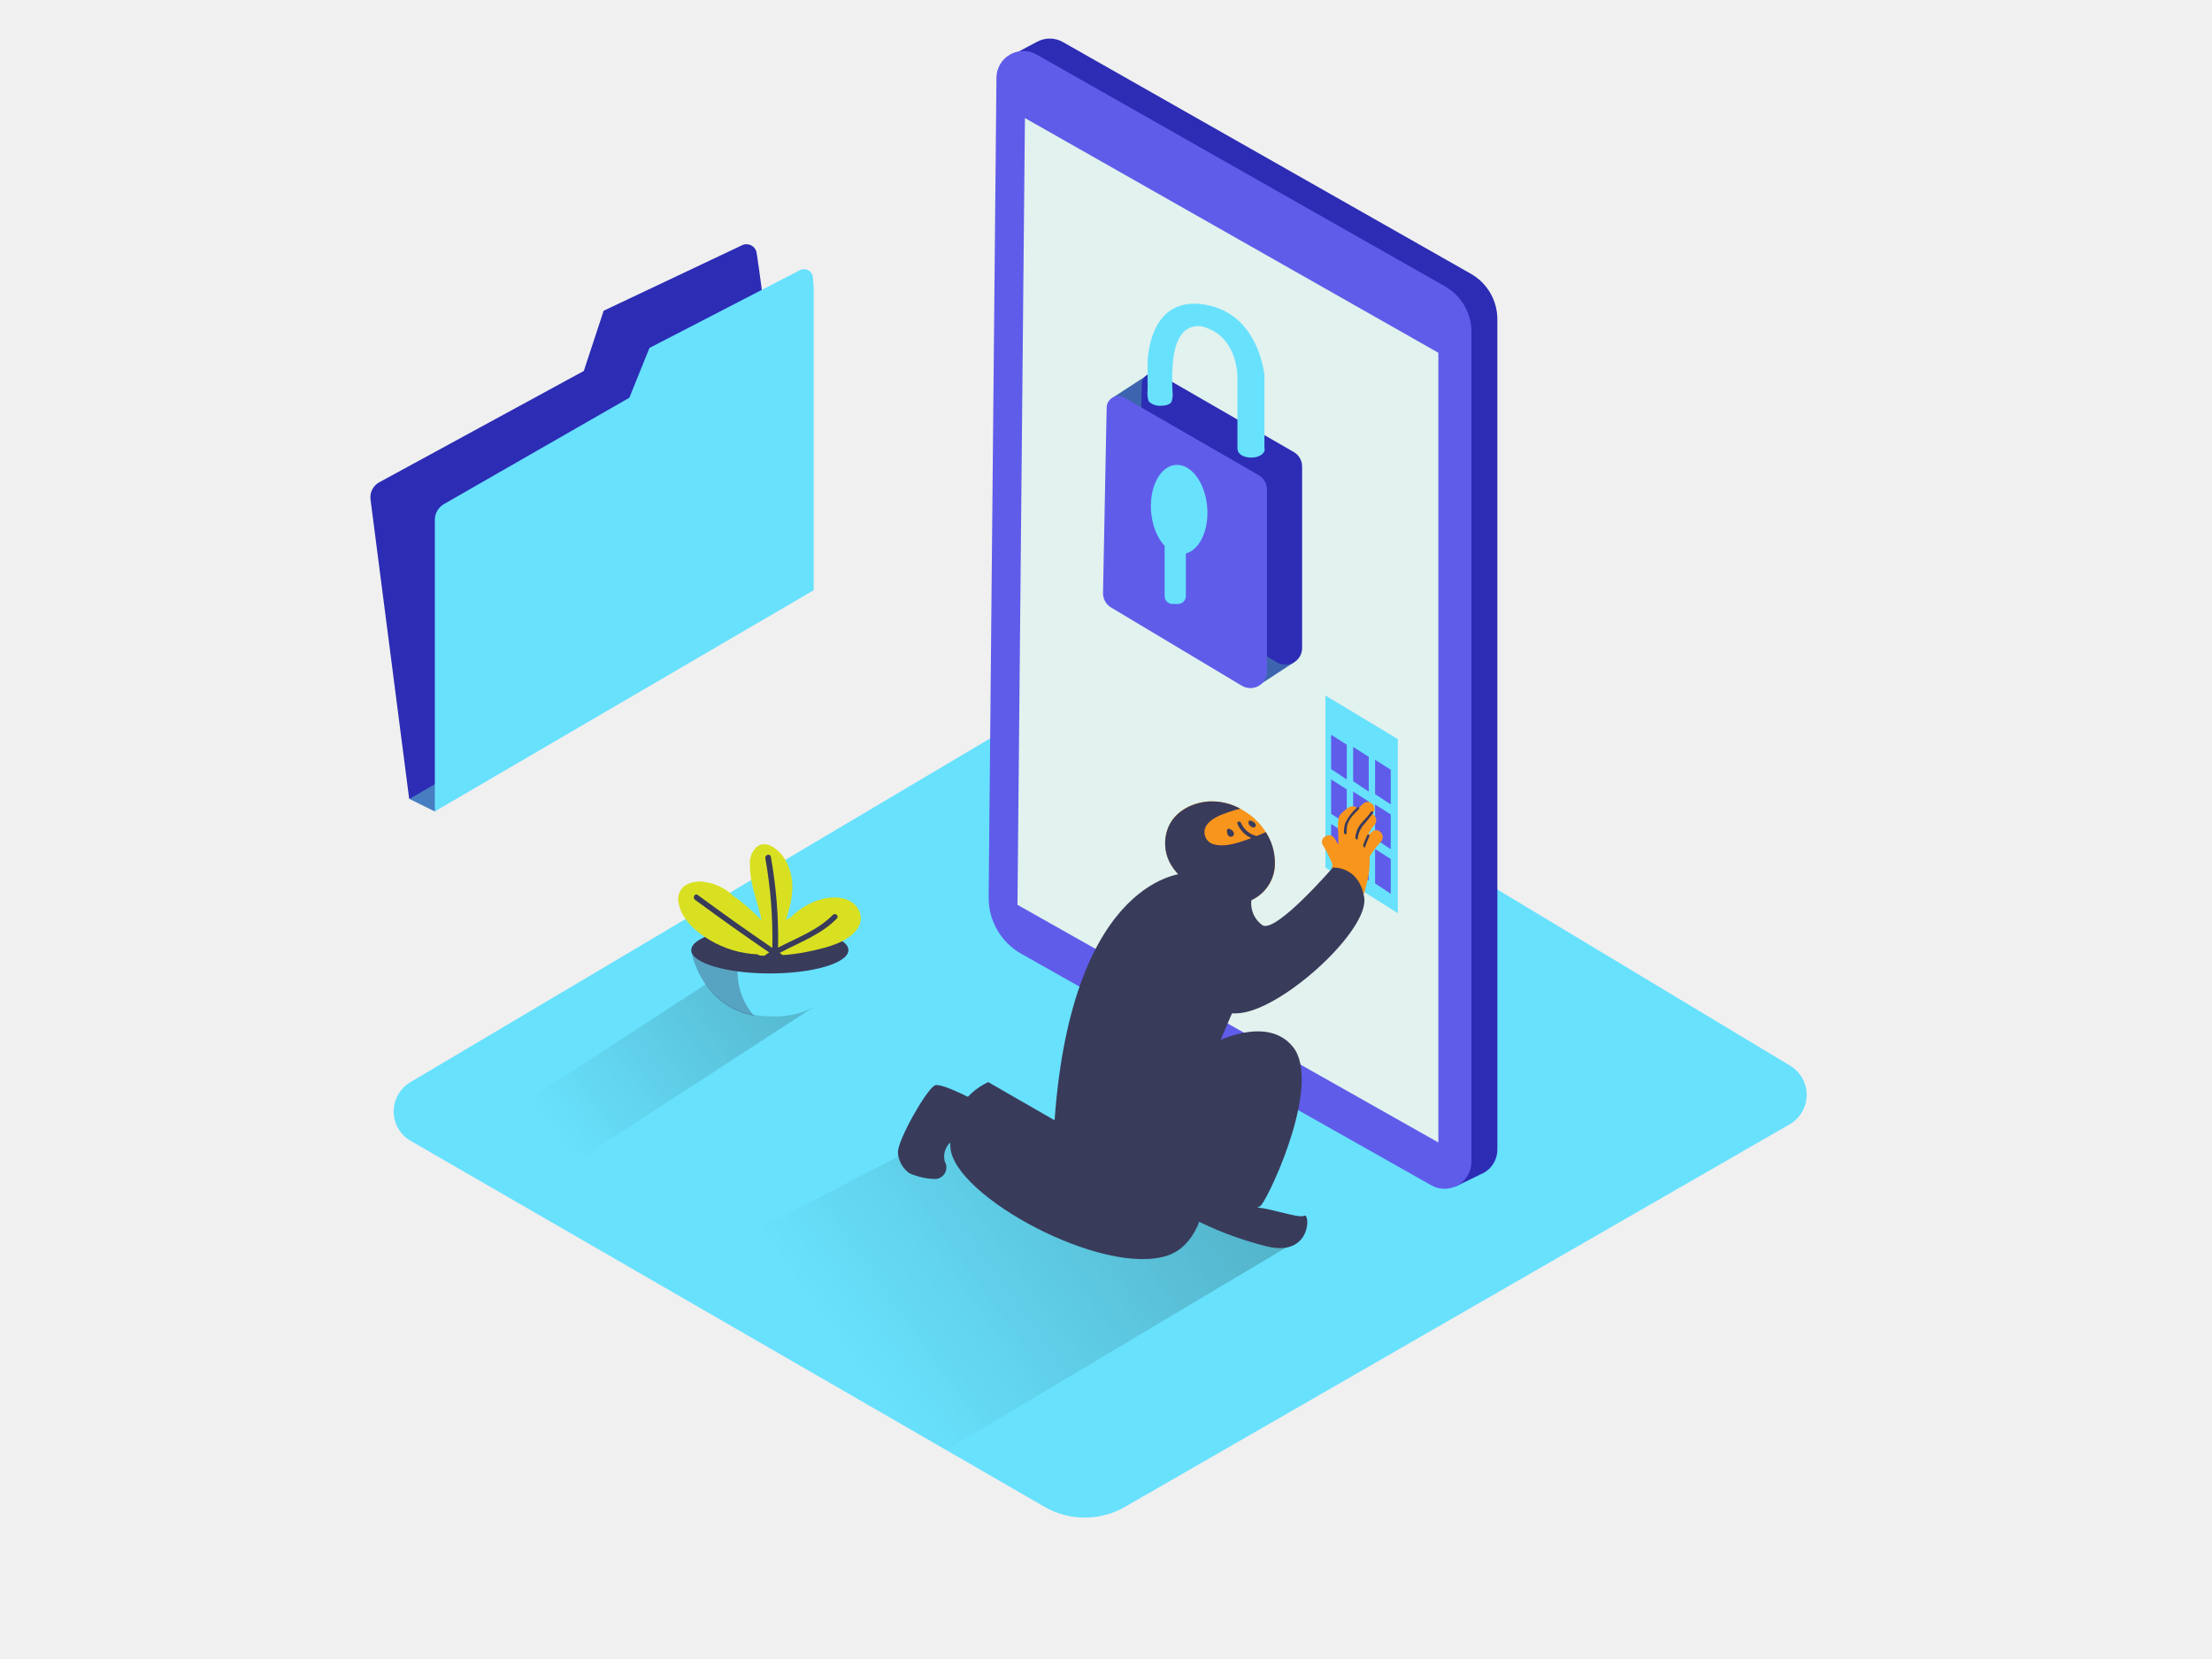
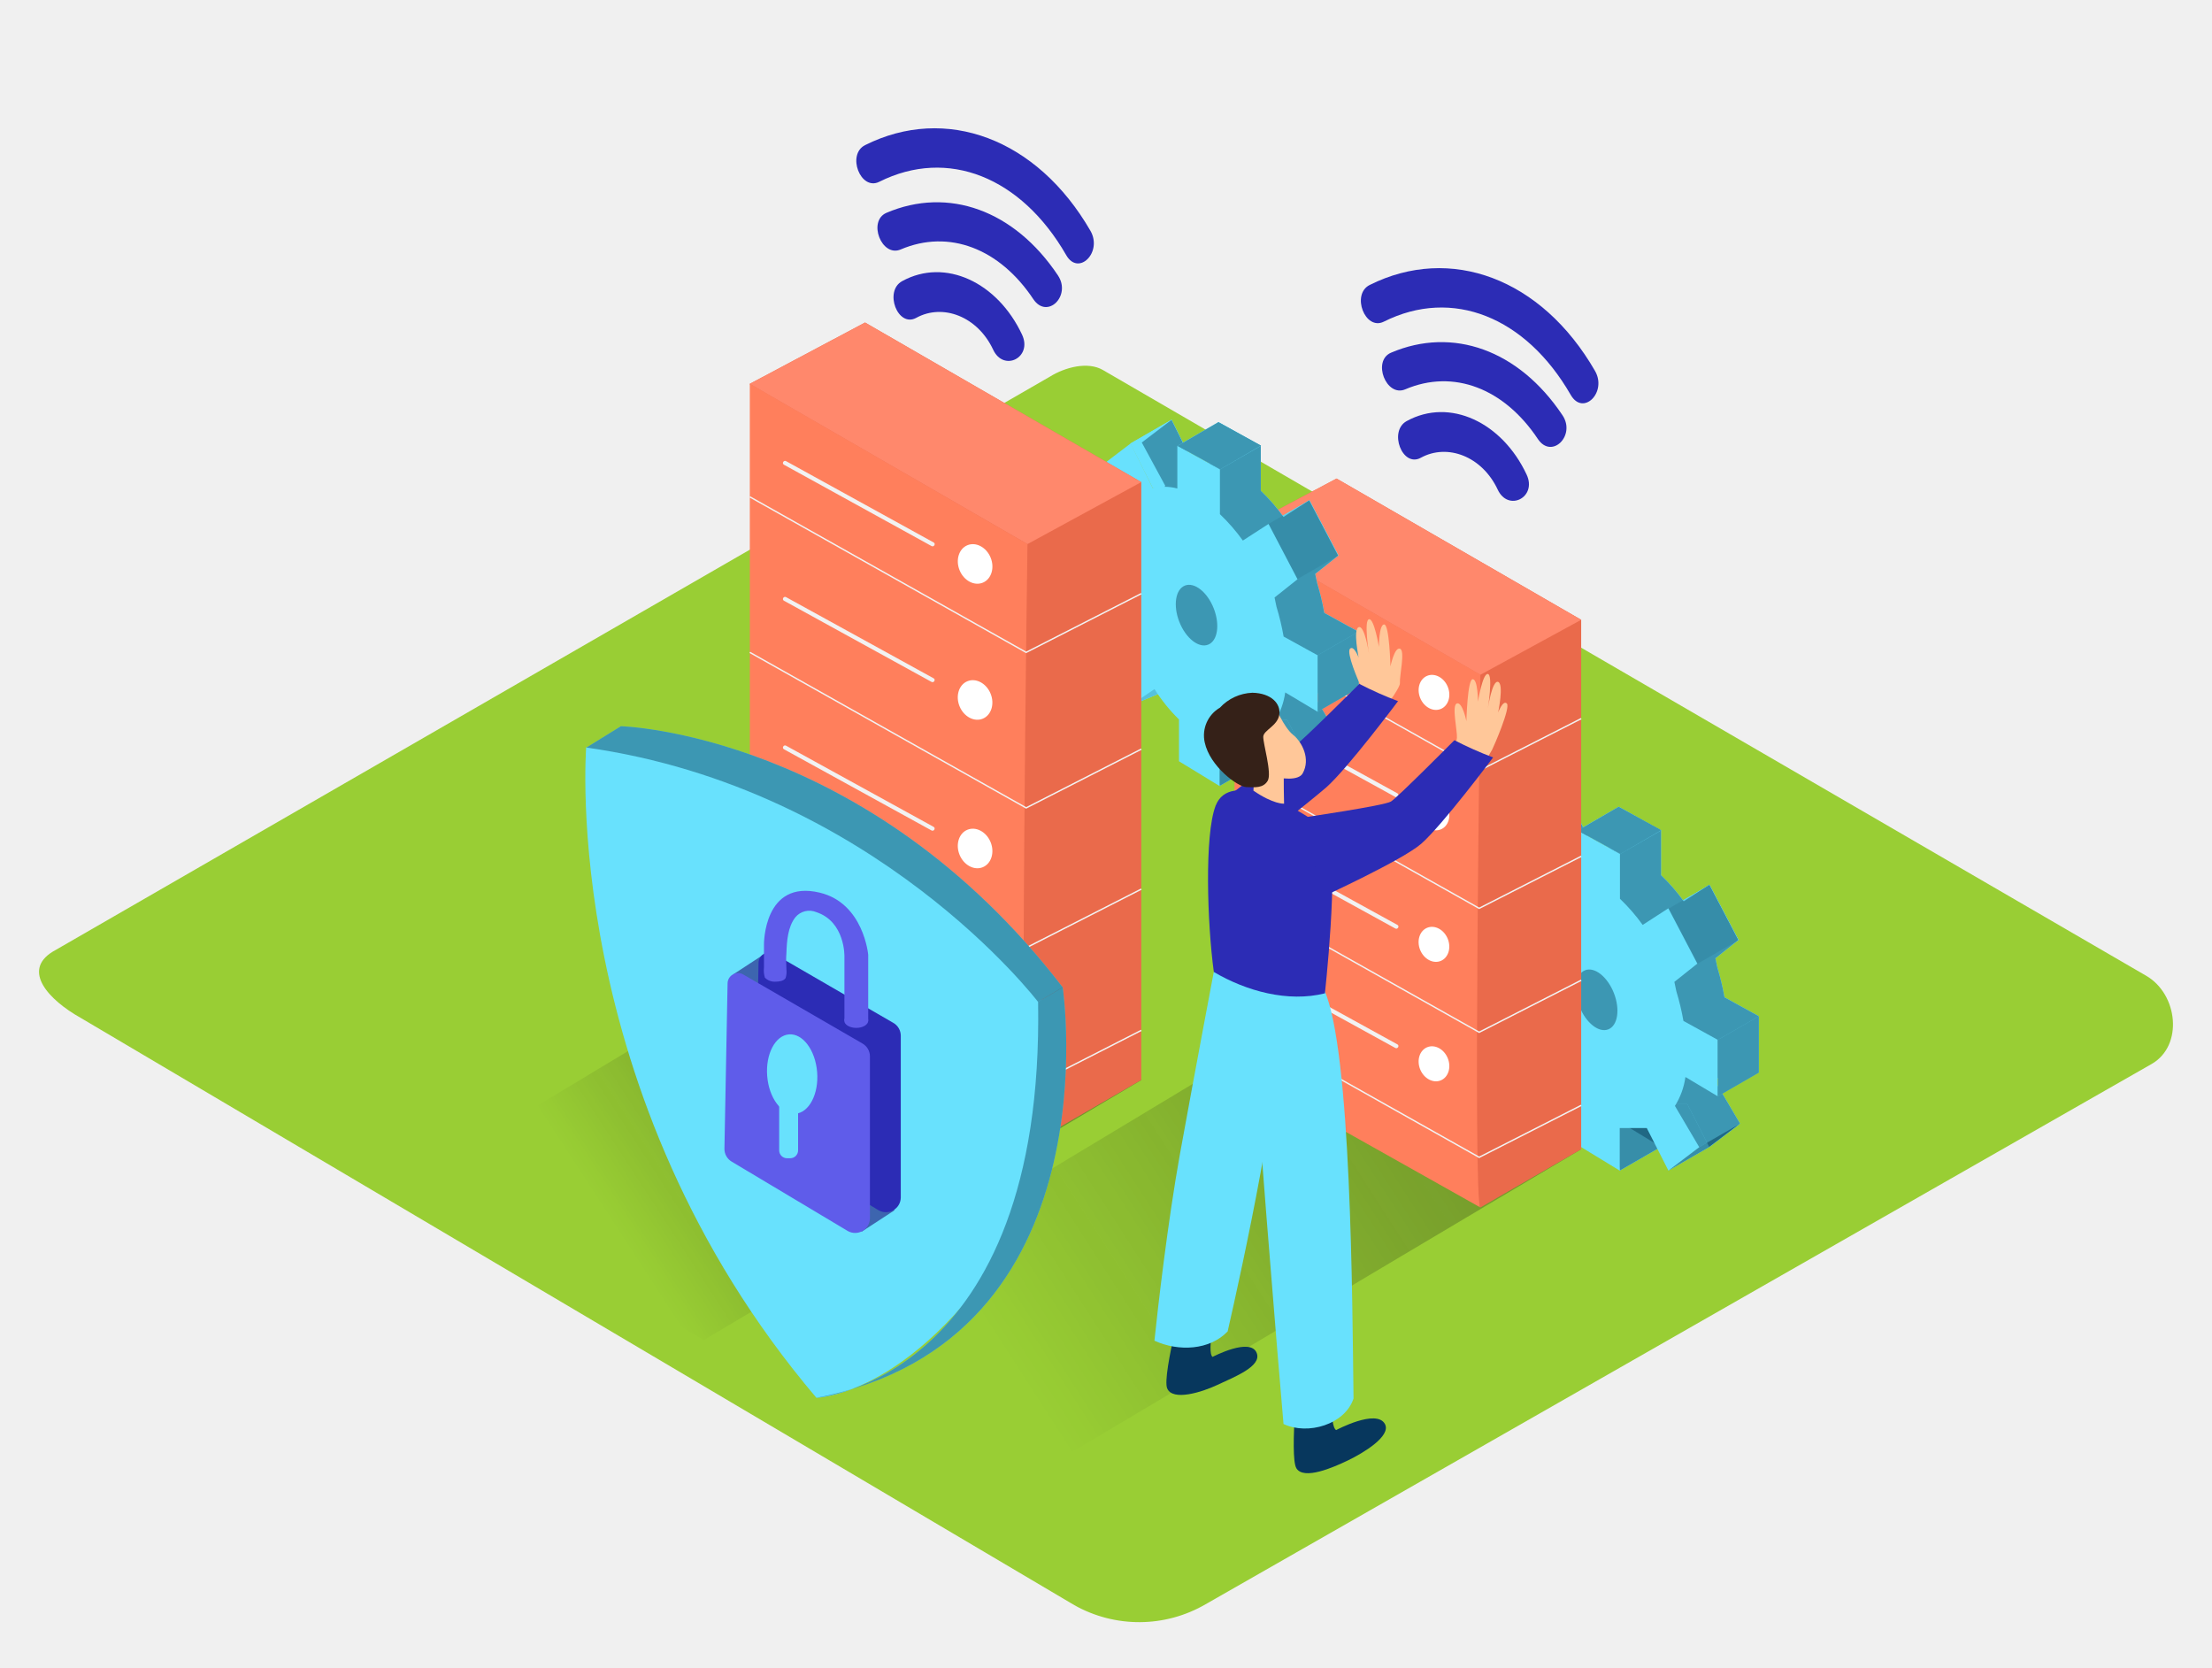
- <svg xmlns="http://www.w3.org/2000/svg" xmlns:xlink="http://www.w3.org/1999/xlink" viewBox="0 0 400 300">
+ <svg xmlns="http://www.w3.org/2000/svg" xmlns:xlink="http://www.w3.org/1999/xlink" id="Layer_2" data-name="Layer 2" viewBox="0 0 400 300" width="406" height="306" class="illustration styles_illustrationTablet__1DWOa">
  <defs>
-     <linearGradient id="linear-gradient" x1="153.56" y1="244.76" x2="341.67" y2="109.44" gradientUnits="userSpaceOnUse">
+     <linearGradient id="linear-gradient" x1="181.72" y1="244" x2="273.08" y2="185.19" gradientUnits="userSpaceOnUse">
      <stop offset="0" stop-opacity="0" />
-       <stop offset="1" />
+       <stop offset="0.99" stop-color="#1a1a1a" />
    </linearGradient>
-     <linearGradient id="linear-gradient-2" x1="100.62" y1="204.93" x2="237.06" y2="106.04" xlink:href="#linear-gradient" />
+     <linearGradient id="linear-gradient-2" x1="111.92" y1="222.3" x2="156.81" y2="193.12" xlink:href="#linear-gradient" />
  </defs>
-   <g style="isolation:isolate">
-     <g id="Layer_1" data-name="Layer 1">
-       <path d="M74.23,206.29l114.65,66.19a14.58,14.58,0,0,0,14.57,0l120.18-69.17a6.15,6.15,0,0,0,.1-10.59L205.5,121.58a6.15,6.15,0,0,0-6.3,0l-125,74.12A6.15,6.15,0,0,0,74.23,206.29Z" fill="#68e1fd" />
-       <path d="M266,49.52,192.18,7.59a4.81,4.81,0,0,0-4.71,0h0l-5,2.65L185,11a5,5,0,0,0-.08.82L183.5,160a11.62,11.62,0,0,0,5.91,10.23l74.14,41.86a5,5,0,0,0,.46.22l-.93,2.31,4.64-2.25a4.94,4.94,0,0,0,.88-.46l0,0h0a4.8,4.8,0,0,0,2.17-4V57.74A9.45,9.45,0,0,0,266,49.52Z" fill="#2c2cb5" />
-       <path d="M170.92,204.73l-52.19,27.06s31.75,20.64,52.54,30.33l64.19-38.25" opacity="0.62" fill="url(#linear-gradient)" style="mix-blend-mode:multiply" />
-       <path d="M184.69,172.48l74.14,41.86a4.86,4.86,0,0,0,7.25-4.23V60a9.45,9.45,0,0,0-4.78-8.22L187.45,9.86A4.86,4.86,0,0,0,180.19,14l-1.41,148.2A11.62,11.62,0,0,0,184.69,172.48Z" fill="#5f5cea" />
-       <polygon points="183.99 163.62 260.1 206.59 260.1 63.79 185.34 21.35 183.99 163.62" fill="#e2f2ee" />
-       <polygon points="239.68 125.77 239.68 156.88 252.77 165.13 252.77 133.65 239.68 125.77" fill="#68e1fd" />
-       <polygon points="240.71 132.87 240.71 139.08 243.54 140.95 243.54 134.67 240.71 132.87" fill="#5f5cea" />
-       <polygon points="244.69 135.06 244.69 141.27 247.51 143.14 247.51 136.86 244.69 135.06" fill="#5f5cea" />
-       <polygon points="248.66 137.39 248.66 143.6 251.49 145.47 251.49 139.19 248.66 137.39" fill="#5f5cea" />
-       <polygon points="240.71 140.95 240.71 147.16 243.54 149.04 243.54 142.75 240.71 140.95" fill="#5f5cea" />
-       <polygon points="244.69 143.14 244.69 149.35 247.51 151.23 247.51 144.94 244.69 143.14" fill="#5f5cea" />
-       <polygon points="248.66 145.47 248.66 151.69 251.49 153.56 251.49 147.27 248.66 145.47" fill="#5f5cea" />
-       <polygon points="240.71 149.01 240.71 155.22 243.54 157.09 243.54 150.81 240.71 149.01" fill="#5f5cea" />
-       <polygon points="244.69 151.2 244.69 157.41 247.51 159.28 247.51 153 244.69 151.2" fill="#5f5cea" />
-       <polygon points="248.66 153.53 248.66 159.74 251.49 161.62 251.49 155.33 248.66 153.53" fill="#5f5cea" />
-       <path d="M225.12,146.74a11.26,11.26,0,0,1,5.44,9.21q0,.18,0,.35a7.3,7.3,0,0,1-4.27,6.46,7.76,7.76,0,0,1-4.84.06c-3.7-1-8.28-3.47-10-7.07a7.6,7.6,0,0,1-.24-6c1.15-3,4.27-4.62,7.35-4.84A10.91,10.91,0,0,1,225.12,146.74Z" fill="#f8951d" />
-       <path d="M228.9,150.48l-1.66.7a4.11,4.11,0,0,1-2.84-2.4c-.16-.39-.81-.22-.64.18a4.8,4.8,0,0,0,2.53,2.59l-.55.2c-1.8.64-4,1.41-5.92,1a2.28,2.28,0,0,1-1.83-3.16c.73-1.53,2.74-2.24,4.22-2.75.68-.23,1.36-.44,2.06-.61a10.67,10.67,0,0,0-5.73-1.29c-3.08.22-6.2,1.86-7.35,4.84a7.6,7.6,0,0,0,.24,6c1.74,3.6,6.32,6,10,7.07a7.76,7.76,0,0,0,4.84-.06,7.3,7.3,0,0,0,4.27-6.46q0-.18,0-.35A10.08,10.08,0,0,0,228.9,150.48Z" fill="#393b5b" />
-       <path d="M214.79,157.93c-.32-.24-20.88.31-24.09,44.65l-12-6.9a11.86,11.86,0,0,0-6.83,11.84c.61,8.8,27.68,23.45,39.29,19.51s6.48-31.71,6.48-31.71l6.76-15.89" fill="#393b5b" />
-       <path d="M213.77,216.18s12.43,4.18,14.34,1.69,10.93-22.21,5.65-28.62-16.65,0-20.34,3" fill="#393b5b" />
-       <path d="M226.58,218.46c1.53-.58,8.19,2,9.27,1.38s1.35,7.5-6.71,5.56a61.59,61.59,0,0,1-14.35-5.51s2.08-6,5.3-6.38" fill="#393b5b" />
-       <path d="M248,150.48l-.44.49,0-.37a9.19,9.19,0,0,1,1-1.44,1.28,1.28,0,0,0-.46-2l.09-.08c1.15-1.07-.58-2.79-1.72-1.72l-.92.83a1.33,1.33,0,0,0-1.75-.11c-.63.49-1.41.94-1.7,1.72a8.36,8.36,0,0,0-.1,2.81l0,2.13c-.21-.38-.43-.76-.66-1.12-.84-1.31-2.93-.12-2.11,1.23a20.72,20.72,0,0,1,1.63,3.24l.1.27c-.14.75-.29,1.49-.46,2.24a17.7,17.7,0,0,1-.48,2.27,1.07,1.07,0,0,0-.24,1.48,1.16,1.16,0,0,0,1.76.4,1.32,1.32,0,0,0,1.64-.09,1.21,1.21,0,0,0,.79,0,1.18,1.18,0,0,0,1.57.37c1.11-.6,1.36-2.32,1.64-3.43a14.19,14.19,0,0,0,.48-4.58s0-.07,0-.11a14.85,14.85,0,0,1,2-2.64C250.81,151.06,249.09,149.33,248,150.48Z" fill="#f8951d" />
-       <path d="M243.14,150.77l.36.1a8.05,8.05,0,0,1,.1-1.51c.21-1.19,1.33-2.24,2.16-3.07a.22.22,0,0,0-.31-.31,8.69,8.69,0,0,0-2.19,2.86,5.53,5.53,0,0,0-.23,1.9Z" fill="#393b5b" />
-       <path d="M247.91,146.8c-.65,1-1.56,1.73-2.2,2.68a4.86,4.86,0,0,0-.64,2.11q.22.14.42.3a4.87,4.87,0,0,1,1-2.63,23,23,0,0,0,1.81-2.24C248.45,146.78,248.07,146.56,247.91,146.8Z" fill="#393b5b" />
-       <path d="M247.25,151q-.43.93-.78,1.89l.16.23a.66.66,0,0,1,.11.32c.26-.75.56-1.49.89-2.22C247.75,151,247.37,150.78,247.25,151Z" fill="#393b5b" />
-       <path d="M226.29,162.77a4.83,4.83,0,0,0,2,4.54c2.43,1.5,12.72-10.42,12.72-10.42s4.73-.38,5.68,5.4-14.31,19.9-22.29,20.89-13.72-7.58-13.72-7.58,1.07-16.57,5.94-17.68" fill="#393b5b" />
-       <polygon points="74.08 144.49 78.63 146.74 81.29 144.2 85.09 139.85 77.69 138.45 74.08 144.49" fill="#467ec1" />
-       <path d="M134.27,44.31,109.16,56.19l-3.59,10.89L68.62,87.19A3.09,3.09,0,0,0,67,90.3l7,54.2,68.51-40-4.1-46.24c-.1-1.92-1-8.75-1.58-12.49A1.86,1.86,0,0,0,134.27,44.31Z" fill="#2c2cb5" />
-       <path d="M144.68,48.84,117.44,62.92l-3.63,9L80.3,91.14A3.32,3.32,0,0,0,78.63,94v52.73l68.51-40V52L147,50.2A1.62,1.62,0,0,0,144.68,48.84Z" fill="#68e1fd" />
-       <path d="M164.81,212.31a12.15,12.15,0,0,0,4.25.89,2.09,2.09,0,0,0,1.79-3.15h0a3.52,3.52,0,0,1,1.09-3.56c.67-.49,2.4.24,3.56.82a2.08,2.08,0,0,0,2.17-.2l3.16-2.35a2.07,2.07,0,0,0-.23-3.47c-3.84-2.14-10.45-5.64-11.6-5-1.64,1-6.61,9.79-6.63,12.05A5,5,0,0,0,164,211.8,2.12,2.12,0,0,0,164.81,212.31Z" fill="#393b5b" />
-       <path d="M226.8,148.73a1.47,1.47,0,0,0-.75-.34c-.11,0-.25,0-.27.15a.74.74,0,0,0,0,.25.21.21,0,0,0,0,.19,1.38,1.38,0,0,0,.58.58.49.49,0,0,0,.68-.12C227.2,149.17,227,148.89,226.8,148.73Z" fill="#393b5b" />
-       <path d="M223,150.37a1.39,1.39,0,0,0-.74-.51.34.34,0,0,0-.36.51h0a1,1,0,0,0,.3.82.64.64,0,0,0,.75,0A.59.59,0,0,0,223,150.37Z" fill="#393b5b" />
-       <path d="M227.31,124.13s6.68-4.34,6.74-4.39-4.45-3.49-4.45-3.49L227,121.2" fill="#3d65af" />
-       <polyline points="201.38 71.8 207.34 67.91 208.82 75.78 202.78 74.56" fill="#3d65af" />
-       <path d="M209.65,67.72a2.12,2.12,0,0,0-3.18,1.79l-.66,33.59a3,3,0,0,0,1.47,2.58l23.63,14.09a3,3,0,0,0,4.55-2.58V84.35a3,3,0,0,0-1.56-2.64Z" fill="#2c2cb5" />
-       <path d="M203.3,71.9a2.12,2.12,0,0,0-3.18,1.79l-.66,33.59a3,3,0,0,0,1.47,2.58L224.56,124a3,3,0,0,0,4.55-2.58V88.53a3,3,0,0,0-1.56-2.64Z" fill="#5f5cea" />
-       <ellipse cx="213.23" cy="92.14" rx="5.09" ry="8.08" transform="translate(-6.65 17.23) rotate(-4.56)" fill="#68e1fd" />
-       <rect x="210.6" y="93.27" width="3.84" height="15.95" rx="1.42" ry="1.42" fill="#68e1fd" />
-       <ellipse cx="226.25" cy="81.28" rx="2.44" ry="1.47" fill="#68e1fd" />
-       <path d="M218.86,55.29c-11.43-2.75-11.34,10.48-11.34,10.48v4.73a4.89,4.89,0,0,0,.19,2.06,2.76,2.76,0,0,0,2.15.81c.68,0,1.66-.11,2-.73a4.16,4.16,0,0,0,.17-1.79c-.07-1.1-.09-2.21-.05-3.31.07-2.38.28-5.28,1.81-7.23a3.67,3.67,0,0,1,4.27-1.06c5.87,1.95,5.71,9,5.71,9v13h4.88V67.91S227.78,57.44,218.86,55.29Z" fill="#68e1fd" />
-       <path d="M130.68,176,93,200.51S85,199.3,105.76,209l41.14-26.75" opacity="0.62" fill="url(#linear-gradient-2)" style="mix-blend-mode:multiply" />
-       <path d="M125,171.81s1.81,10.92,12.9,11.91c14.76,1.32,15.52-11.91,15.52-11.91" fill="#68e1fd" />
-       <path d="M134,172h-9s1.64,9.87,11.35,11.69A12,12,0,0,1,134,172Z" fill="#393b5b" opacity="0.37" />
-       <ellipse cx="139.21" cy="171.81" rx="14.21" ry="4.22" fill="#393b5b" />
-       <path d="M152.77,162.55c-2.64-.78-5.66.26-7.85,1.73a15.33,15.33,0,0,0-2,1.65,6.83,6.83,0,0,0-.82.43c1.16-3.42,1.87-6.93.18-10.38-.88-1.8-3.53-4.58-5.61-2.7a4.17,4.17,0,0,0-1.06,3.16,17.53,17.53,0,0,0,.6,4.33c.4,1.6.92,3.17,1.31,4.77q.11.44.2.88a42.54,42.54,0,0,0-4.08-3.67c-.3-.23-.61-.44-.94-.64a9.14,9.14,0,0,0-5.3-2.62,5,5,0,0,0-3.63.71,3.18,3.18,0,0,0-1,3.37c.63,2.84,3.18,5,5.56,6.41a18.47,18.47,0,0,0,8.7,2.6.79.79,0,0,0,.55.23,37.59,37.59,0,0,0,9.55-.94c2.63-.61,5.86-1.42,7.67-3.6S155.36,163.32,152.77,162.55Z" fill="#d9e021" />
-       <path d="M150.63,165.42c-2.76,2.81-6.5,4.14-9.93,5.94a83.28,83.28,0,0,0-1.31-16.44c-.11-.63-1.07-.36-1,.26a81.83,81.83,0,0,1,1.27,16.24q-6.83-4.67-13.49-9.58c-.52-.38-1,.48-.5.86q6.63,4.89,13.43,9.54l-.62.39c-.54.35,0,1.21.5.86l.64-.4c0,.1,0,.21,0,.31,0,.64,1,.64,1,0v-.13l.35.24c.53.36,1-.5.5-.86l-.48-.33c3.55-1.91,7.45-3.27,10.32-6.2C151.79,165.67,151.08,165,150.63,165.42Z" fill="#393b5b" />
-     </g>
-   </g>
+   <path d="M194.28,289.5,14.56,183.29c-5.72-3.21-10.63-8.49-5.05-11.94l180.37-104c2.71-1.68,6.82-2.78,9.57-1.18L388.11,175.7c5.72,3.32,6.75,12.6,1,15.93L218,289.34A23.9,23.9,0,0,1,194.28,289.5Z" fill="#99ce34" />
+   <path d="M309.4,205c-.1.2-.59,2-1,1.66s-2.44.49-2.44.49l-5.72-7.28.76-2.38h5.15" fill="#68e1fd" />
+   <path d="M281.76,173.63l-.54-1.89-6-3.28V158.22c0-.2,5.82,3.42,5.82,3.42l.27-.57a13.75,13.75,0,0,1,1.77-4.43l-4.24-7.82,5.38-4.09,4,8.07,0,0a9.16,9.16,0,0,1,4.44.08v-7.75l7.7,4.27v8.1a34.06,34.06,0,0,1,4.11,4.73l4.64-3,5.24,10-4.15,3.3.35,1.67a45.72,45.72,0,0,1,1.29,5.39l6.17,3.4v10.21l-5.88-3.51a13.23,13.23,0,0,1-1.9,5.23l4.41,7.48-5.58,4.22-3.92-7.7H300.3v7.7L293,202.17v-7.56a30.35,30.35,0,0,1-4.43-5.49l-4.42,3L278.77,182l4.43-3.27-.44-1.53C282.37,176,282,174.79,281.76,173.63Z" fill="#68e1fd" />
+   <polyline points="267.8 162.48 274.61 158.37 276.31 160.88 273.67 166.39" fill="#68e1fd" />
+   <polyline points="276.7 196.41 281.74 194.31 281.74 191.27" fill="#68e1fd" />
+   <polygon points="292.9 210.92 300.3 206.65 298.42 201.06 291.76 203.01 292.9 210.92" fill="#68e1fd" />
+   <polygon points="284.2 144.72 276.81 148.99 280.87 157.07 285.31 157.15 286.33 148.99 284.2 144.72" fill="#68e1fd" />
+   <ellipse cx="288.74" cy="180.02" rx="3.34" ry="5.74" transform="translate(-45.84 118.08) rotate(-21.45)" fill="#68e1fd" />
+   <polygon points="300.4 149.41 293 153.68 285.31 149.41 292.7 145.14 300.4 149.41" fill="#68e1fd" />
+   <polygon points="301.75 163.54 309.15 159.27 314.39 169.25 306.99 173.51 301.75 163.54" fill="#68e1fd" />
+   <polygon points="314.68 202.43 307.28 206.69 301.7 210.92 309.1 206.65 314.68 202.43" fill="#68e1fd" />
+   <path d="M309.4,205c-.1.2-.59,2-1,1.66s-2.44.49-2.44.49l-5.72-7.28.76-2.38h5.15" fill="#053855" opacity="0.44" />
+   <path d="M281.76,173.63l-.54-1.89-6-3.28V158.22c0-.2,5.82,3.42,5.82,3.42l.27-.57a13.75,13.75,0,0,1,1.77-4.43l-4.24-7.82,5.38-4.09,4,8.07,0,0a9.16,9.16,0,0,1,4.44.08v-7.75l7.7,4.27v8.1a34.06,34.06,0,0,1,4.11,4.73l4.64-3,5.24,10-4.15,3.3.35,1.67a45.72,45.72,0,0,1,1.29,5.39l6.17,3.4v10.21l-5.88-3.51a13.23,13.23,0,0,1-1.9,5.23l4.41,7.48-5.58,4.22-3.92-7.7H300.3v7.7L293,202.17v-7.56a30.35,30.35,0,0,1-4.43-5.49l-4.42,3L278.77,182l4.43-3.27-.44-1.53C282.37,176,282,174.79,281.76,173.63Z" fill="#68e1fd" />
+   <polyline points="267.8 162.48 274.61 158.37 276.31 160.88 273.67 166.39" fill="#053855" opacity="0.44" />
+   <polyline points="276.7 196.41 281.74 194.31 281.74 191.27" fill="#68e1fd" />
+   <polygon points="292.9 210.92 300.3 206.65 298.42 201.06 291.76 203.01 292.9 210.92" fill="#68e1fd" />
+   <polygon points="284.2 144.72 276.81 148.99 280.87 157.07 285.31 157.15 286.33 148.99 284.2 144.72" fill="#68e1fd" />
+   <ellipse cx="288.74" cy="180.02" rx="3.34" ry="5.74" transform="translate(-45.84 118.08) rotate(-21.45)" fill="#68e1fd" />
+   <polygon points="301.75 163.54 309.15 159.27 314.39 169.25 306.99 173.51 301.75 163.54" fill="#68e1fd" />
+   <polygon points="314.68 202.43 307.28 206.69 301.7 210.92 309.1 206.65 314.68 202.43" fill="#68e1fd" />
+   <path d="M281.76,173.63l-.54-1.89-6-3.28V158.22c0-.2,5.82,3.42,5.82,3.42l.27-.57a13.75,13.75,0,0,1,1.77-4.43l-4.24-7.82,5.38-4.09,4,8.07,0,0a9.16,9.16,0,0,1,4.44.08v-7.75l7.7,4.27v8.1a34.06,34.06,0,0,1,4.11,4.73l4.64-3,5.24,10-4.15,3.3.35,1.67a45.72,45.72,0,0,1,1.29,5.39l6.17,3.4v10.21l-5.88-3.51a13.23,13.23,0,0,1-1.9,5.23l4.41,7.48-5.58,4.22-3.92-7.7H300.3v7.7L293,202.17v-7.56a30.35,30.35,0,0,1-4.43-5.49l-4.42,3L278.77,182l4.43-3.27-.44-1.53C282.37,176,282,174.79,281.76,173.63Z" fill="#053855" opacity="0.44" />
+   <polyline points="276.7 196.41 281.74 194.31 281.74 191.27" fill="#053855" opacity="0.1" />
+   <polygon points="292.9 210.92 300.3 206.65 298.42 201.06 291.76 203.01 292.9 210.92" fill="#053855" opacity="0.1" />
+   <ellipse cx="288.74" cy="180.02" rx="3.34" ry="5.74" transform="translate(-45.84 118.08) rotate(-21.45)" fill="#053855" opacity="0.1" />
+   <polygon points="301.75 163.54 309.15 159.27 314.39 169.25 306.99 173.51 301.75 163.54" fill="#053855" opacity="0.1" />
+   <polygon points="314.68 202.43 307.28 206.69 301.7 210.92 309.1 206.65 314.68 202.43" fill="#053855" opacity="0.1" />
+   <polyline points="276.7 196.41 281.74 194.31 281.74 191.27" fill="#053855" opacity="0.1" />
+   <polygon points="292.9 210.92 300.3 206.65 298.42 201.06 291.76 203.01 292.9 210.92" fill="#053855" opacity="0.44" />
+   <path d="M274.36,177.9l-.54-1.89-6-3.28V162.48c0-.2,5.82,3.42,5.82,3.42l.27-.57a13.75,13.75,0,0,1,1.77-4.43l-4.24-7.82L276.8,149l4,8.07,0,0a9.16,9.16,0,0,1,4.44.08v-7.75l7.7,4.27v8.1a34.06,34.06,0,0,1,4.11,4.73l4.64-3,5.24,10-4.15,3.3.35,1.67a45.72,45.72,0,0,1,1.29,5.39l6.17,3.4v10.21L304.78,194a13.23,13.23,0,0,1-1.9,5.23l4.41,7.48-5.58,4.22-3.92-7.7H292.9v7.7l-7.34-4.48v-7.56a30.35,30.35,0,0,1-4.43-5.49l-4.42,3-5.33-10.19L275.8,183l-.44-1.53C275,180.24,274.63,179.06,274.36,177.9Z" fill="#68e1fd" />
+   <ellipse cx="288.74" cy="180.02" rx="3.34" ry="5.74" transform="translate(-45.84 118.08) rotate(-21.45)" fill="#053855" opacity="0.44" />
+   <polygon points="314.68 202.43 307.28 206.69 301.7 210.92 309.1 206.65 314.68 202.43" fill="#053855" opacity="0.44" />
+   <polygon points="300.4 149.41 293 153.68 285.31 149.41 292.7 145.14 300.4 149.41" fill="#68e1fd" />
+   <polygon points="300.4 149.38 293.02 153.67 285.31 149.43 292.69 145.14 300.4 149.38" fill="#053855" opacity="0.44" />
+   <polygon points="318.05 183.01 310.65 187.28 310.65 197.49 318.05 193.22 318.05 183.01" fill="#68e1fd" />
+   <polygon points="318.05 183.01 310.65 187.28 310.65 197.49 318.05 193.22 318.05 183.01" fill="#053855" opacity="0.44" />
+   <polyline points="285.93 207.06 177.51 271.51 137.57 242.28 257.6 170" opacity="0.32" fill="url(#linear-gradient)" />
+   <polyline points="223.24 95.6 241.69 85.79 285.93 111.33 285.93 207.06 267.7 217.59" fill="#ea6a4b" />
+   <path d="M267.7,217.59c-1.39-.12,0-96.33,0-96.33L223.24,95.6v97Z" fill="#ff7f5c" />
+   <polyline points="223.24 113.7 267.48 138.6 285.93 129.2" fill="none" stroke="#f2f2f2" stroke-miterlimit="10" stroke-width="0.25" />
+   <polyline points="223.24 138.6 267.48 163.5 285.93 154.1" fill="none" stroke="#f2f2f2" stroke-miterlimit="10" stroke-width="0.25" />
+   <polyline points="223.24 161.01 267.48 185.91 285.93 176.51" fill="none" stroke="#f2f2f2" stroke-miterlimit="10" stroke-width="0.25" />
+   <polyline points="223.24 183.62 267.48 208.52 285.93 199.13" fill="none" stroke="#f2f2f2" stroke-miterlimit="10" stroke-width="0.25" />
+   <polygon points="267.7 121.27 285.93 111.33 241.69 85.79 223.24 95.6 267.7 121.27" fill="#ff886c" />
+   <ellipse cx="259.31" cy="124.44" rx="2.69" ry="3.24" transform="translate(-27.82 107.62) rotate(-22.28)" fill="#fff" />
+   <path d="M228.68,108.59l23.64,13c.42.23.8-.41.38-.65l-23.64-13c-.42-.23-.8.41-.38.65Z" fill="#f2f2f2" />
+   <ellipse cx="259.31" cy="146.21" rx="2.69" ry="3.24" transform="translate(-36.07 109.25) rotate(-22.28)" fill="#fff" />
+   <path d="M228.68,130.36l23.64,13c.42.23.8-.41.38-.65l-23.64-13c-.42-.23-.8.41-.38.65Z" fill="#f2f2f2" />
+   <ellipse cx="259.31" cy="170" rx="2.69" ry="3.24" transform="translate(-45.1 111.02) rotate(-22.28)" fill="#fff" />
+   <path d="M228.68,154.15l23.64,13c.42.23.8-.41.38-.65l-23.64-13c-.42-.23-.8.41-.38.65Z" fill="#f2f2f2" />
+   <ellipse cx="259.31" cy="191.59" rx="2.69" ry="3.24" transform="translate(-53.28 112.64) rotate(-22.28)" fill="#fff" />
+   <path d="M228.68,175.75l23.64,13c.42.23.8-.41.38-.65l-23.64-13c-.42-.23-.8.41-.38.65Z" fill="#f2f2f2" />
+   <path d="M237,135.44c-.1.2-.59,2-1,1.66s-2.44.49-2.44.49l-5.72-7.28.76-2.38h5.15" fill="#68e1fd" />
+   <path d="M209.39,104.08l-.54-1.89-6-3.28V88.67c0-.2,5.82,3.42,5.82,3.42l.27-.57a13.75,13.75,0,0,1,1.77-4.43l-4.24-7.82,5.38-4.09,4,8.07,0,0a9.16,9.16,0,0,1,4.44.08V75.59l7.7,4.27V88a34.06,34.06,0,0,1,4.11,4.73l4.64-3,5.24,10-4.15,3.3.35,1.67a45.72,45.72,0,0,1,1.29,5.39l6.17,3.4v10.21l-5.88-3.51a13.23,13.23,0,0,1-1.9,5.23l4.41,7.48-5.58,4.22-3.92-7.7h-4.88v7.7l-7.34-4.48v-7.56a30.35,30.35,0,0,1-4.43-5.49l-4.42,3-5.33-10.19,4.43-3.27-.44-1.53C210,106.42,209.67,105.24,209.39,104.08Z" fill="#68e1fd" />
+   <polyline points="195.44 92.93 202.25 88.82 203.94 91.33 201.31 96.84" fill="#68e1fd" />
+   <polyline points="204.34 126.86 209.38 124.77 209.38 121.72" fill="#68e1fd" />
+   <polygon points="220.54 141.37 227.93 137.1 226.06 131.5 219.4 133.46 220.54 141.37" fill="#68e1fd" />
+   <polygon points="211.84 75.17 204.44 79.44 208.5 87.52 212.94 87.6 213.97 79.44 211.84 75.17" fill="#68e1fd" />
+   <ellipse cx="216.37" cy="110.47" rx="3.34" ry="5.74" transform="translate(-25.41 86.79) rotate(-21.45)" fill="#68e1fd" />
+   <polygon points="228.03 79.86 220.64 84.13 212.94 79.86 220.34 75.59 228.03 79.86" fill="#68e1fd" />
+   <polygon points="229.39 93.99 236.79 89.72 242.03 99.7 234.63 103.96 229.39 93.99" fill="#68e1fd" />
+   <polygon points="242.32 132.88 234.92 137.14 229.34 141.37 236.74 137.1 242.32 132.88" fill="#68e1fd" />
+   <path d="M237,135.44c-.1.2-.59,2-1,1.66s-2.44.49-2.44.49l-5.72-7.28.76-2.38h5.15" fill="#053855" opacity="0.44" />
+   <path d="M209.39,104.08l-.54-1.89-6-3.28V88.67c0-.2,5.82,3.42,5.82,3.42l.27-.57a13.75,13.75,0,0,1,1.77-4.43l-4.24-7.82,5.38-4.09,4,8.07,0,0a9.16,9.16,0,0,1,4.44.08V75.59l7.7,4.27V88a34.06,34.06,0,0,1,4.11,4.73l4.64-3,5.24,10-4.15,3.3.35,1.67a45.72,45.72,0,0,1,1.29,5.39l6.17,3.4v10.21l-5.88-3.51a13.23,13.23,0,0,1-1.9,5.23l4.41,7.48-5.58,4.22-3.92-7.7h-4.88v7.7l-7.34-4.48v-7.56a30.35,30.35,0,0,1-4.43-5.49l-4.42,3-5.33-10.19,4.43-3.27-.44-1.53C210,106.42,209.67,105.24,209.39,104.08Z" fill="#68e1fd" />
+   <polyline points="195.44 92.93 202.25 88.82 203.94 91.33 201.31 96.84" fill="#053855" opacity="0.44" />
+   <polyline points="204.34 126.86 209.38 124.77 209.38 121.72" fill="#68e1fd" />
+   <polygon points="220.54 141.37 227.93 137.1 226.06 131.5 219.4 133.46 220.54 141.37" fill="#68e1fd" />
+   <polygon points="211.84 75.17 204.44 79.44 208.5 87.52 212.94 87.6 213.97 79.44 211.84 75.17" fill="#68e1fd" />
+   <ellipse cx="216.37" cy="110.47" rx="3.34" ry="5.74" transform="translate(-25.41 86.79) rotate(-21.45)" fill="#68e1fd" />
+   <polygon points="229.39 93.99 236.79 89.72 242.03 99.7 234.63 103.96 229.39 93.99" fill="#68e1fd" />
+   <polygon points="242.32 132.88 234.92 137.14 229.34 141.37 236.74 137.1 242.32 132.88" fill="#68e1fd" />
+   <path d="M209.39,104.08l-.54-1.89-6-3.28V88.67c0-.2,5.82,3.42,5.82,3.42l.27-.57a13.75,13.75,0,0,1,1.77-4.43l-4.24-7.82,5.38-4.09,4,8.07,0,0a9.16,9.16,0,0,1,4.44.08V75.59l7.7,4.27V88a34.06,34.06,0,0,1,4.11,4.73l4.64-3,5.24,10-4.15,3.3.35,1.67a45.72,45.72,0,0,1,1.29,5.39l6.17,3.4v10.21l-5.88-3.51a13.23,13.23,0,0,1-1.9,5.23l4.41,7.48-5.58,4.22-3.92-7.7h-4.88v7.7l-7.34-4.48v-7.56a30.35,30.35,0,0,1-4.43-5.49l-4.42,3-5.33-10.19,4.43-3.27-.44-1.53C210,106.42,209.67,105.24,209.39,104.08Z" fill="#053855" opacity="0.44" />
+   <polyline points="204.34 126.86 209.38 124.77 209.38 121.72" fill="#053855" opacity="0.1" />
+   <polygon points="220.54 141.37 227.93 137.1 226.06 131.5 219.4 133.46 220.54 141.37" fill="#053855" opacity="0.1" />
+   <ellipse cx="216.37" cy="110.47" rx="3.34" ry="5.74" transform="translate(-25.41 86.79) rotate(-21.45)" fill="#053855" opacity="0.1" />
+   <polygon points="229.39 93.99 236.79 89.72 242.03 99.7 234.63 103.96 229.39 93.99" fill="#053855" opacity="0.1" />
+   <polygon points="242.32 132.88 234.92 137.14 229.34 141.37 236.74 137.1 242.32 132.88" fill="#053855" opacity="0.1" />
+   <polyline points="204.34 126.86 209.38 124.77 209.38 121.72" fill="#053855" opacity="0.1" />
+   <polygon points="220.54 141.37 227.93 137.1 226.06 131.5 219.4 133.46 220.54 141.37" fill="#053855" opacity="0.44" />
+   <path d="M202,108.35l-.54-1.89-6-3.28V92.93c0-.2,5.82,3.42,5.82,3.42l.27-.57a13.75,13.75,0,0,1,1.77-4.43l-4.24-7.82,5.38-4.09,4,8.07,0,0a9.16,9.16,0,0,1,4.44.08V79.86l7.7,4.27v8.1A34.06,34.06,0,0,1,224.75,97l4.64-3,5.24,10-4.15,3.3.35,1.67a45.72,45.72,0,0,1,1.29,5.39l6.17,3.4v10.21l-5.88-3.51a13.23,13.23,0,0,1-1.9,5.23l4.41,7.48-5.58,4.22-3.92-7.7h-4.88v7.7l-7.34-4.48v-7.56a30.35,30.35,0,0,1-4.43-5.49l-4.42,3L199,116.67l4.43-3.27-.44-1.53C202.61,110.69,202.27,109.51,202,108.35Z" fill="#68e1fd" />
+   <ellipse cx="216.37" cy="110.47" rx="3.34" ry="5.74" transform="translate(-25.41 86.79) rotate(-21.45)" fill="#053855" opacity="0.44" />
+   <polygon points="242.32 132.88 234.92 137.14 229.34 141.37 236.74 137.1 242.32 132.88" fill="#053855" opacity="0.44" />
+   <polygon points="228.03 79.86 220.64 84.13 212.94 79.86 220.34 75.59 228.03 79.86" fill="#68e1fd" />
+   <polygon points="228.03 79.83 220.65 84.12 212.94 79.88 220.32 75.59 228.03 79.83" fill="#053855" opacity="0.44" />
+   <polygon points="245.69 113.46 238.29 117.73 238.29 127.94 245.69 123.67 245.69 113.46" fill="#68e1fd" />
+   <polygon points="245.69 113.46 238.29 117.73 238.29 127.94 245.69 123.67 245.69 113.46" fill="#053855" opacity="0.44" />
+   <path d="M276.06,85.07c-4.43-9.47-13.91-13.95-21.69-9.67-3.32,1.82-.78,8.47,2.56,6.63,4.79-2.63,11.08-.28,13.91,5.77C272.75,91.87,278,89.18,276.06,85.07Z" fill="#2c2cb5" />
+   <path d="M282.55,74.35c-7.91-11.85-19.88-16.06-31-11.32-3.46,1.47-.89,8.1,2.56,6.63,8.72-3.72,17.89-.19,24,9C280.62,82.36,285,78,282.55,74.35Z" fill="#2c2cb5" />
+   <path d="M288.43,66.33c-9.67-16.78-26.17-22.83-40.75-15.54-3.38,1.69-.83,8.33,2.56,6.63,12.39-6.2,25.67-.87,33.8,13.25C286.28,74.55,290.66,70.2,288.43,66.33Z" fill="#2c2cb5" />
+   <path d="M127.27,241.56l79.11-47-32-41.85L77.79,210.85C93.64,222.06,110.53,231.71,127.27,241.56Z" opacity="0.32" fill="url(#linear-gradient-2)" />
+   <polyline points="135.59 68.66 156.43 57.58 206.38 86.43 206.38 194.53 185.8 206.43" fill="#ea6a4b" />
+   <path d="M185.8,206.43c-1.57-.13,0-108.78,0-108.78l-50.21-29V178.21Z" fill="#ff7f5c" />
+   <polyline points="135.59 89.1 185.56 117.22 206.38 106.6" fill="none" stroke="#f2f2f2" stroke-miterlimit="10" stroke-width="0.25" />
+   <polyline points="135.59 117.22 185.56 145.34 206.38 134.72" fill="none" stroke="#f2f2f2" stroke-miterlimit="10" stroke-width="0.25" />
+   <polyline points="135.59 142.53 185.56 170.64 206.38 160.03" fill="none" stroke="#f2f2f2" stroke-miterlimit="10" stroke-width="0.25" />
+   <polyline points="135.59 168.06 185.56 196.18 206.38 185.57" fill="none" stroke="#f2f2f2" stroke-miterlimit="10" stroke-width="0.25" />
+   <polygon points="185.8 97.64 206.38 86.43 156.43 57.58 135.59 68.66 185.8 97.64" fill="#ff886c" />
+   <ellipse cx="176.33" cy="101.22" rx="3.03" ry="3.66" transform="translate(-25.21 74.42) rotate(-22.28)" fill="#fff" />
+   <path d="M141.76,83.29,168.46,98c.42.23.8-.41.38-.65L142.14,82.64c-.42-.23-.8.41-.38.65Z" fill="#f2f2f2" />
+   <ellipse cx="176.33" cy="125.81" rx="3.03" ry="3.66" transform="translate(-34.54 76.26) rotate(-22.28)" fill="#fff" />
+   <path d="M141.76,107.88l26.69,14.68c.42.23.8-.41.38-.65l-26.69-14.68c-.42-.23-.8.41-.38.65Z" fill="#f2f2f2" />
+   <ellipse cx="176.33" cy="152.67" rx="3.03" ry="3.66" transform="translate(-44.72 78.26) rotate(-22.28)" fill="#fff" />
+   <path d="M141.76,134.74l26.69,14.68c.42.23.8-.41.38-.65l-26.69-14.68c-.42-.23-.8.41-.38.65Z" fill="#f2f2f2" />
+   <ellipse cx="176.33" cy="177.06" rx="3.03" ry="3.66" transform="translate(-53.97 80.08) rotate(-22.28)" fill="#fff" />
+   <path d="M141.76,159.13l26.69,14.68c.42.23.8-.41.38-.65l-26.69-14.68c-.42-.23-.8.41-.38.65Z" fill="#f2f2f2" />
+   <path d="M106,134.39S101,197.06,147.63,252c0,0,18.41-.3,36.83-31.19l5.35-31.19L188,177.75l-24.65-23.46S131.89,138.85,131.29,138,106,134.39,106,134.39Z" fill="#68e1fd" />
+   <path d="M187.72,180.43c1.19,68.31-40.1,71.58-40.1,71.58,54.06-10.4,44.55-74.25,44.55-74.25" fill="#68e1fd" />
+   <path d="M187.72,180.43s-29.4-38.61-81.68-46l6.24-3.86s44.55,1.19,79.89,47.22Z" fill="#68e1fd" />
+   <path d="M187.72,180.43c1.19,68.31-40.1,71.58-40.1,71.58,54.06-10.4,44.55-74.25,44.55-74.25" fill="#053855" opacity="0.44" />
+   <path d="M187.72,180.43s-29.4-38.61-81.68-46l6.24-3.86s44.55,1.19,79.89,47.22Z" fill="#053855" opacity="0.44" />
+   <path d="M155.77,222l6-3.91c.05,0-4-3.11-4-3.11l-2.35,4.41" fill="#3d65af" />
+   <polyline points="132.69 175.38 138 171.91 139.31 178.92 133.94 177.83" fill="#3d65af" />
+   <path d="M140,171.74a1.89,1.89,0,0,0-2.83,1.6l-.59,29.91a2.68,2.68,0,0,0,1.31,2.3l21,12.55a2.68,2.68,0,0,0,4-2.3V186.54a2.68,2.68,0,0,0-1.39-2.35Z" fill="#2c2cb5" />
+   <path d="M134.4,175.46a1.89,1.89,0,0,0-2.83,1.6L131,207a2.68,2.68,0,0,0,1.31,2.3l21,12.55a2.68,2.68,0,0,0,4-2.3V190.27a2.68,2.68,0,0,0-1.39-2.35Z" fill="#5f5cea" />
+   <ellipse cx="143.24" cy="193.48" rx="4.53" ry="7.2" transform="translate(-14.92 11.99) rotate(-4.56)" fill="#68e1fd" />
+   <rect x="140.9" y="194.49" width="3.42" height="14.2" rx="1.42" ry="1.42" fill="#68e1fd" />
+   <ellipse cx="154.84" cy="183.81" rx="2.17" ry="1.31" fill="#5f5cea" />
+   <path d="M148.25,160.67c-10.18-2.45-10.1,9.33-10.1,9.33v4.21a4.36,4.36,0,0,0,.17,1.83,2.46,2.46,0,0,0,1.92.72c.61,0,1.48-.1,1.82-.65a3.7,3.7,0,0,0,.15-1.59c-.06-1-.08-2,0-2.95.07-2.12.25-4.71,1.61-6.44a3.27,3.27,0,0,1,3.8-.94c5.23,1.73,5.08,8,5.08,8v11.62H157V171.91S156.19,162.58,148.25,160.67Z" fill="#5f5cea" />
+   <path d="M184.82,59.77c-4.43-9.47-13.91-13.95-21.69-9.67-3.32,1.82-.78,8.47,2.56,6.63,4.79-2.63,11.08-.28,13.91,5.77C181.51,66.57,186.75,63.89,184.82,59.77Z" fill="#2c2cb5" />
+   <path d="M191.31,49.06c-7.91-11.85-19.88-16.06-31-11.32-3.46,1.47-.89,8.1,2.56,6.63,8.72-3.72,17.89-.19,24,9C189.38,57.07,193.77,52.74,191.31,49.06Z" fill="#2c2cb5" />
+   <path d="M197.19,41C187.52,24.26,171,18.21,156.44,25.5c-3.38,1.69-.83,8.33,2.56,6.63,12.39-6.2,25.67-.87,33.8,13.25C195,49.26,199.42,44.9,197.19,41Z" fill="#2c2cb5" />
+   <path d="M262.17,137.07a14.75,14.75,0,0,0,1.29-4.38c.09-1.33-1-5.94,0-6.24s1.71,3.21,1.71,3.21.19-7.59,1.14-7.59.95,4.06.95,4.06.85-5.2,1.8-5,0,6.18,0,6.18.77-5.13,1.85-4.75,0,5.53,0,5.53.89-2.35,1.58-1.62-2.29,7.61-2.67,8.36-3.09,5-3.36,5.22S262.17,137.07,262.17,137.07Z" fill="#ffc799" />
+   <path d="M248,131.4c-1.86,1.16,5.25-7.28,5.15-8.61s1-5.94,0-6.24-1.71,3.21-1.71,3.21-.19-7.59-1.14-7.59-.95,4.06-.95,4.06-.85-5.2-1.8-5,0,6.18,0,6.18-.77-5.13-1.85-4.75,0,5.53,0,5.53-.89-2.35-1.58-1.62,1.55,5.92,1.92,6.67-4.6,6.68-4.33,6.9S248,131.4,248,131.4Z" fill="#ffc799" />
+   <path d="M219.8,145s13.29-10.25,14.48-11,11.53-11.08,11.53-11.08a65,65,0,0,0,7,3.12s-9.09,12.16-13,15.61c-3.48,3-14.21,11.38-14.21,11.38" fill="#2c2cb5" />
+   <path d="M220,235.71s-1.88,8-.73,8.9c0,0,6.93-3.65,8-.66.86,2.36-3.93,4.23-7.14,5.73-2.73,1.28-8.09,3-9.07.61S214.68,231,214.68,231" fill="#07375d" />
+   <path d="M240.92,248.94s-.57,8.22.7,8.9c0,0,7.27-3.89,8.81-1.11,1.22,2.19-3.95,5.28-6.67,6.59s-8,3.59-9.33,1.43.52-19.61.52-19.61" fill="#07375d" />
+   <path d="M222,240c2.51-11,10.28-46.46,9.35-57.64-1.11-13.31-11.47-9.42-11.47-9.42s-3.75,19.76-6.51,35c-2.18,12.09-4,27.74-4.61,33.74C213.14,243.69,218.75,243.4,222,240Z" fill="#68e1fd" />
+   <path d="M244.76,252.14c-.22-17.34-.37-63.18-5.32-73.92-6.25-13.55-12.85.2-12.85,6.52,0,5.83,4.77,63.8,5.51,72C236.49,258.82,243.21,256.83,244.76,252.14Z" fill="#68e1fd" />
+   <path d="M239.59,178.87c.73-7,2.66-27.84-.07-29.86-5-3.69-17.16-10.85-19.72-4-2,5.29-1.5,21.22-.3,30C225.35,178.46,232.9,180.55,239.59,178.87Z" fill="#2c2cb5" />
+   <path d="M232.2,139.13c-.13.19,0,5.45,0,5.45s-1.91.14-5.54-2.36l.29-5.55Z" fill="#ffc799" />
+   <path d="M230.49,126.76s1.63,4,3.32,5.35,3.21,4.41,1.75,7-11.84-.67-12-3.67S224.17,125.08,230.49,126.76Z" fill="#ffc799" />
+   <path d="M220.6,127.22a8.43,8.43,0,0,1,5.87-2.7c3.43.07,5.19,2,4.86,4s-2.81,2.76-2.89,3.92,1.61,6.64.8,8-2.34,1.19-3.87,1.14-6.57-3.7-7.52-8.08A5.81,5.81,0,0,1,220.6,127.22Z" fill="#352118" />
+   <path d="M235.53,147.1s14.79-2.16,16-2.91S263,133.1,263,133.1a65,65,0,0,0,7,3.12s-9.09,12.16-13,15.61c-3.48,3-17.77,9.55-17.77,9.55" fill="#2c2cb5" />
</svg>
